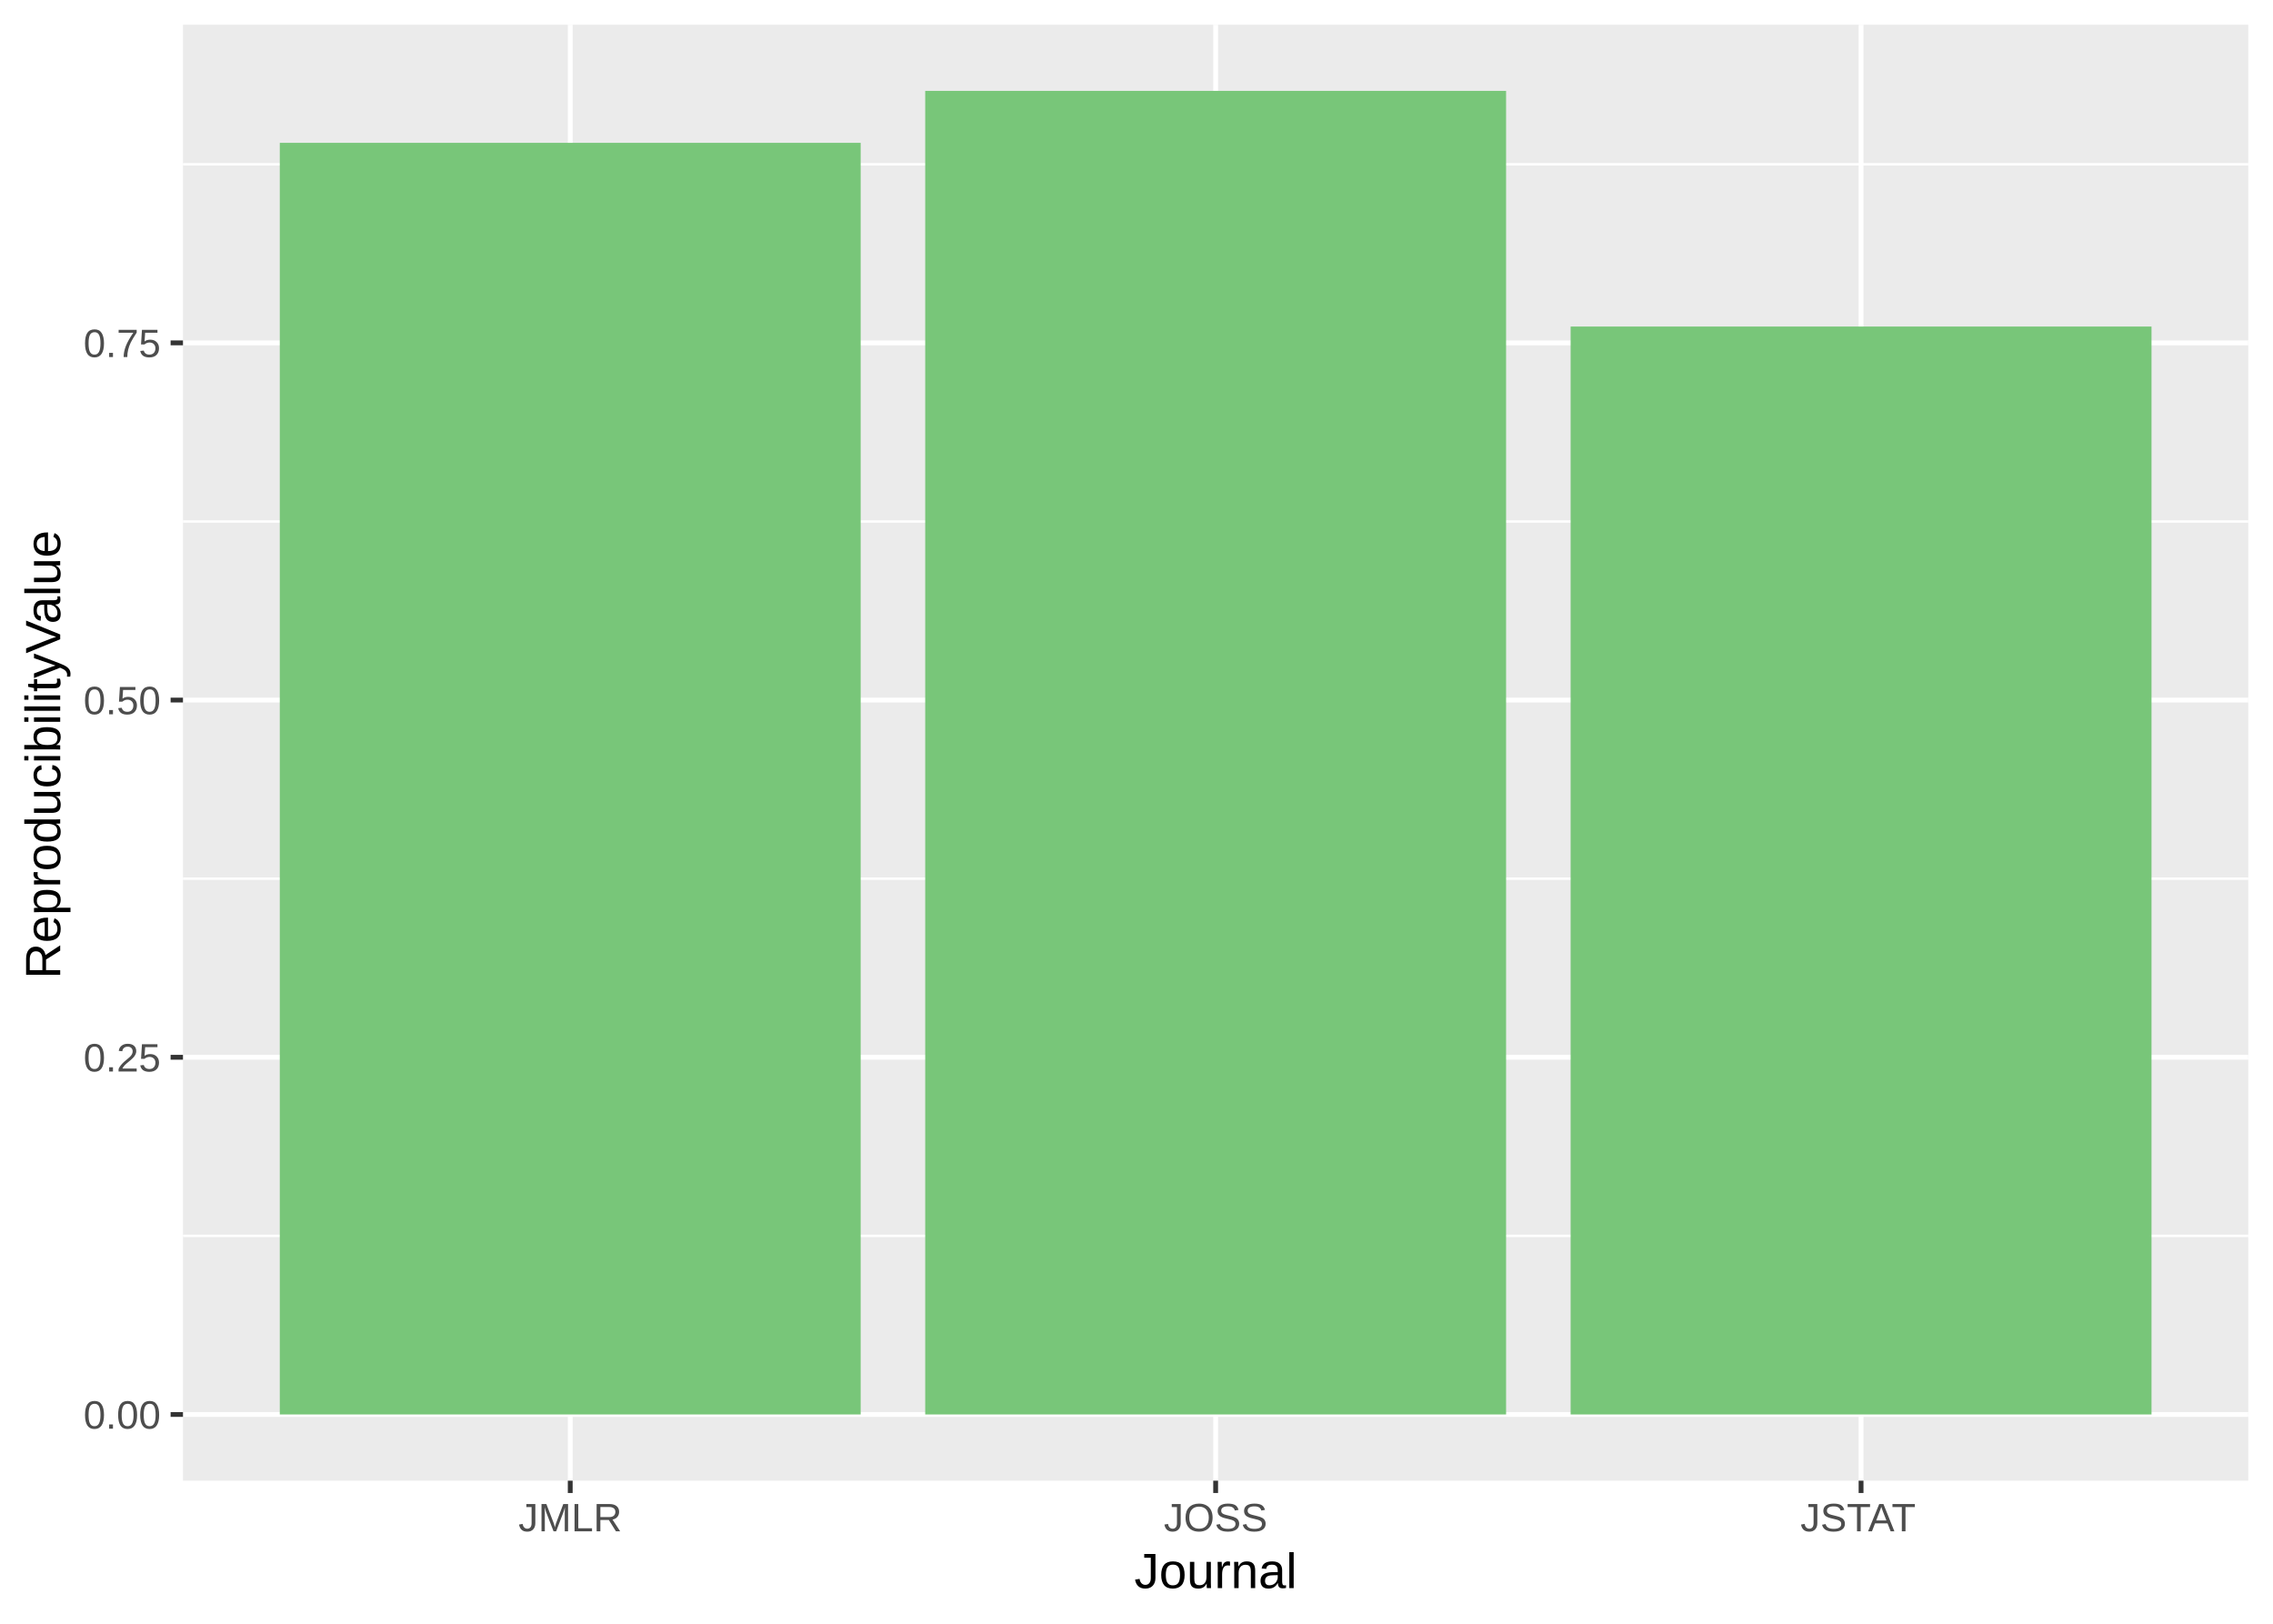
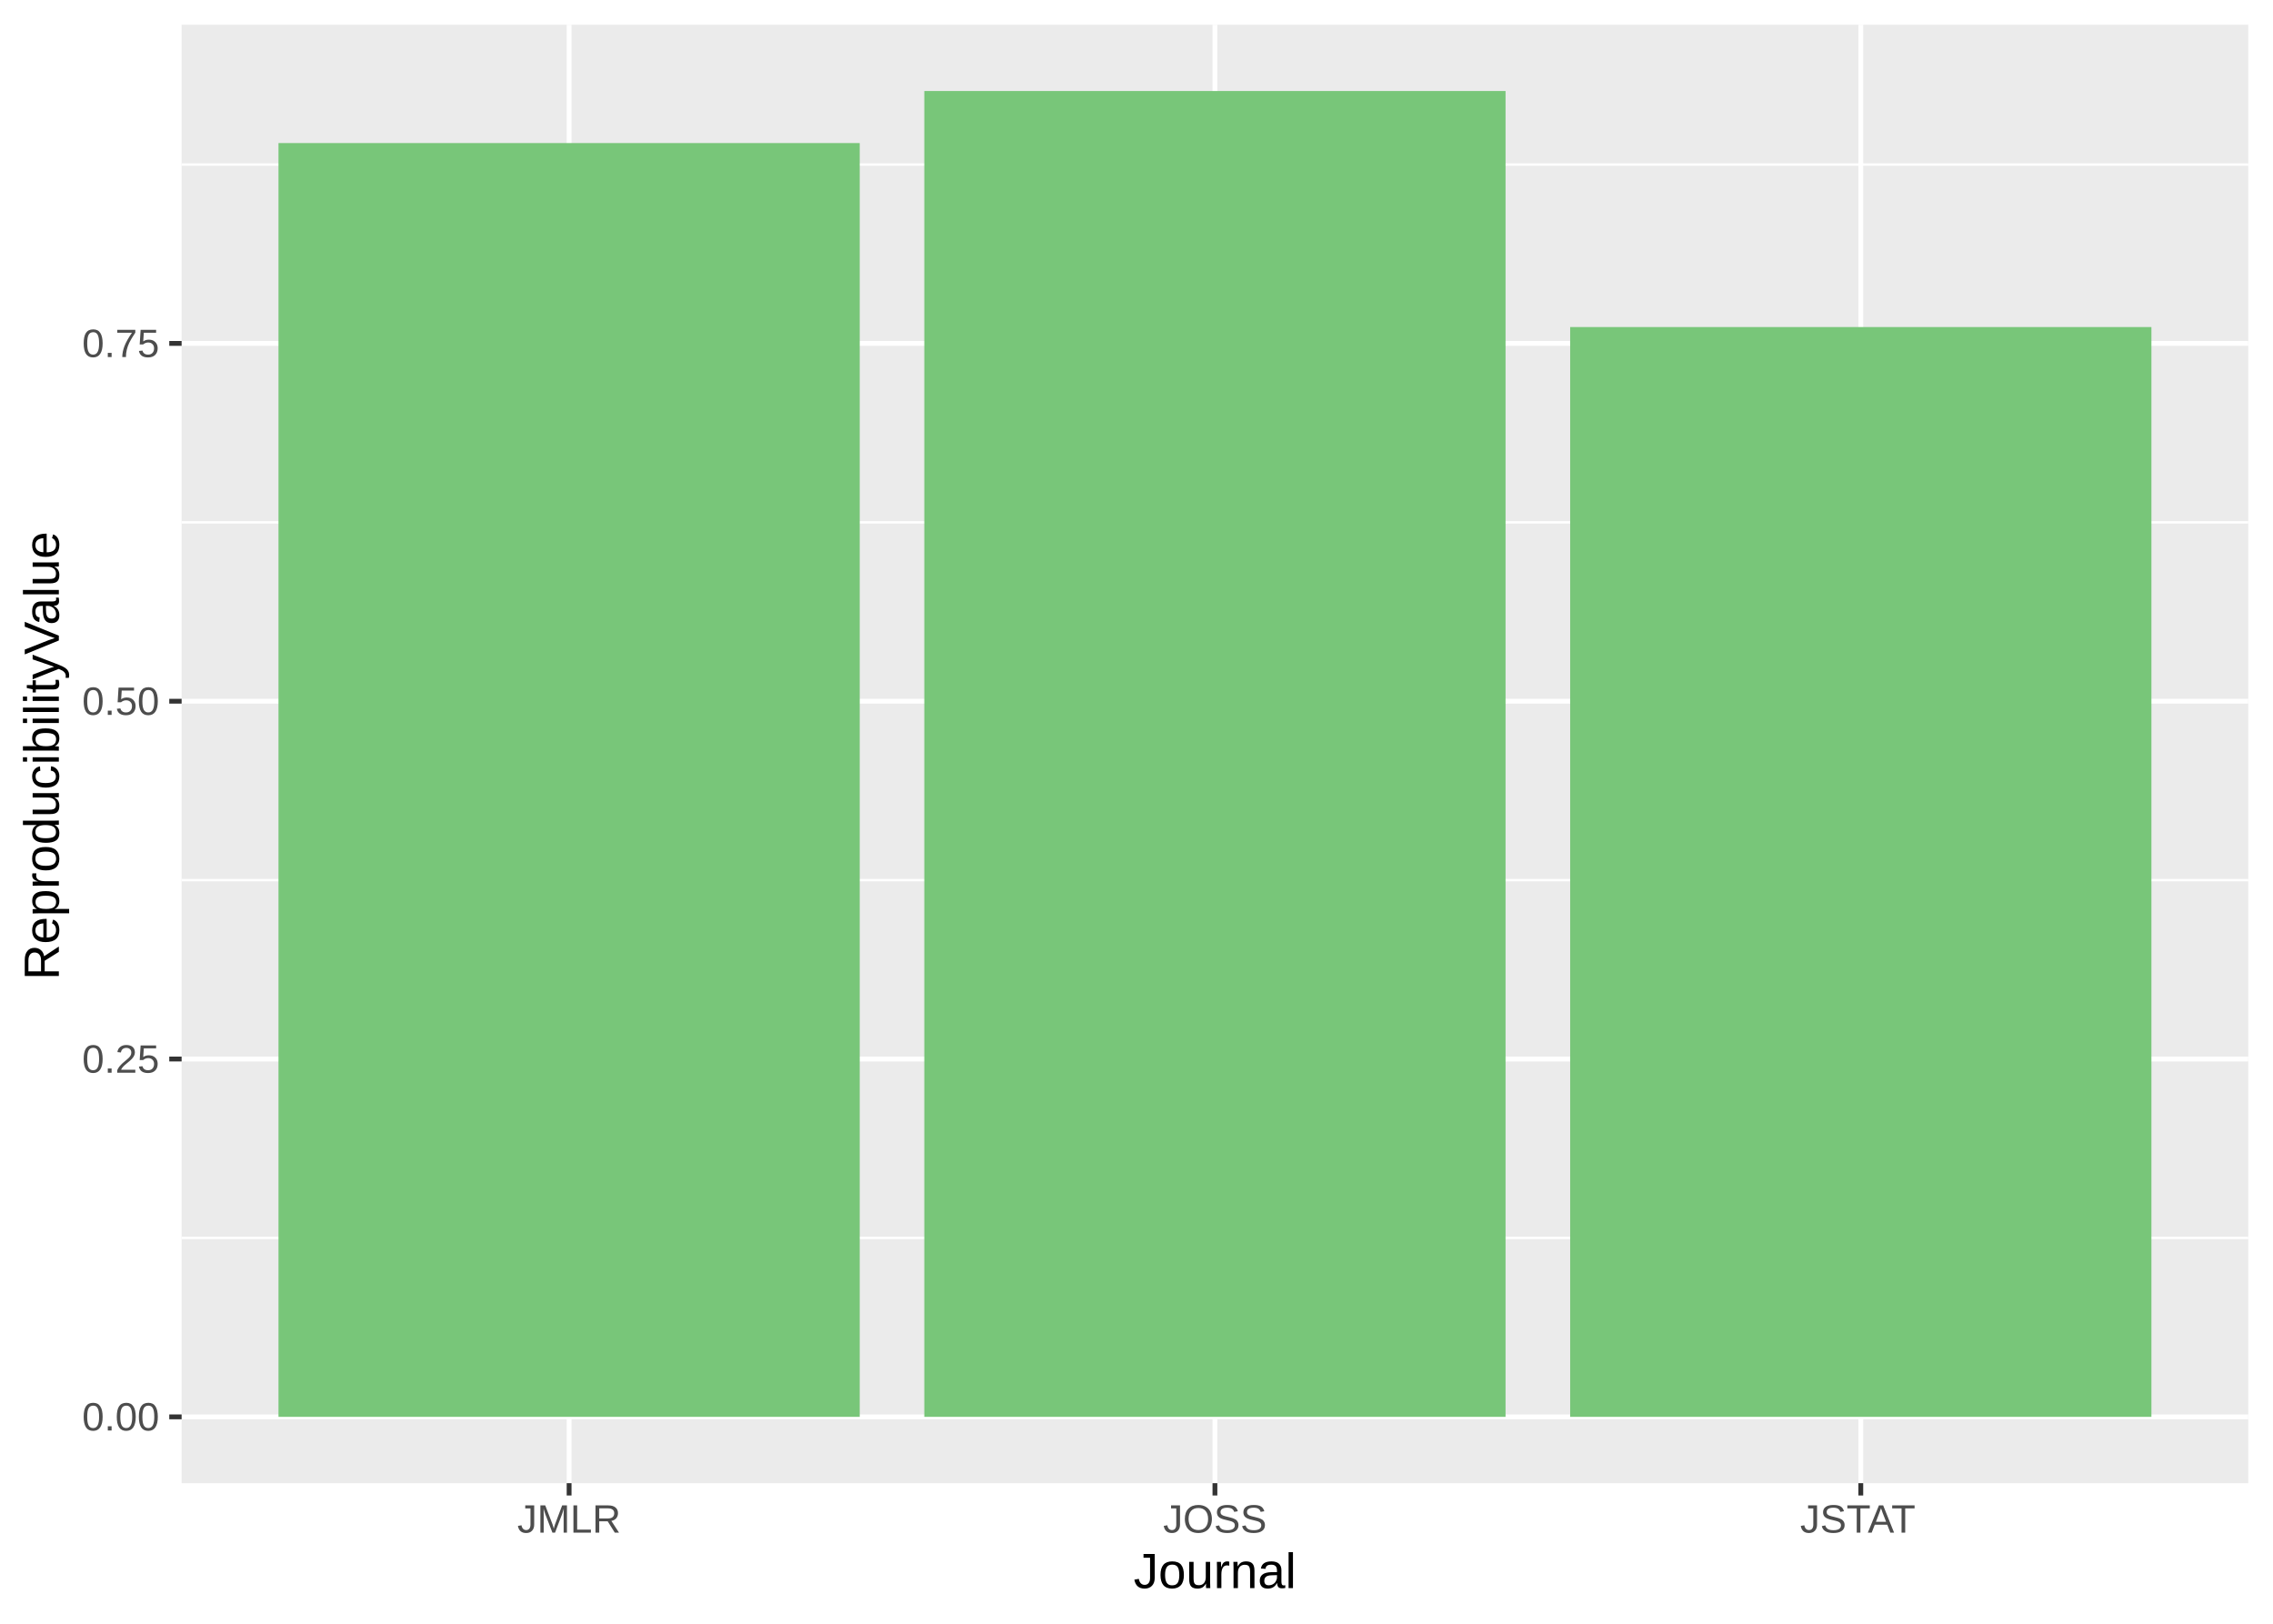
<svg xmlns="http://www.w3.org/2000/svg" viewBox="0 0 504.00 360.00">
  <defs>
    <style type="text/css">
    line, polyline, polygon, path, rect, circle {
      fill: none;
      stroke: #000000;
      stroke-linecap: round;
      stroke-linejoin: round;
      stroke-miterlimit: 10.00;
    }
  </style>
  </defs>
  <rect width="100%" height="100%" style="stroke: none; fill: #FFFFFF;" />
  <rect x="0.00" y="0.00" width="504.00" height="360.00" style="stroke-width: 1.07; stroke: #FFFFFF; fill: #FFFFFF;" />
  <defs>
-     <clipPath id="cpNDAuNTd8NDk4LjUyfDMyOC4yOHw1LjQ4">
-       <rect x="40.57" y="5.48" width="457.95" height="322.80" />
+     <clipPath id="cpNDAuMjd8NDk4LjUyfDMyOC44M3w1LjQ4">
+       <rect x="40.27" y="5.48" width="458.25" height="323.35" />
    </clipPath>
  </defs>
-   <rect x="40.57" y="5.48" width="457.95" height="322.80" style="stroke-width: 1.07; stroke: none; fill: #EBEBEB;" clip-path="url(#cpNDAuNTd8NDk4LjUyfDMyOC4yOHw1LjQ4)" />
-   <polyline points="40.57,274.01 498.52,274.01 " style="stroke-width: 0.53; stroke: #FFFFFF; stroke-linecap: butt;" clip-path="url(#cpNDAuNTd8NDk4LjUyfDMyOC4yOHw1LjQ4)" />
-   <polyline points="40.57,194.81 498.52,194.81 " style="stroke-width: 0.53; stroke: #FFFFFF; stroke-linecap: butt;" clip-path="url(#cpNDAuNTd8NDk4LjUyfDMyOC4yOHw1LjQ4)" />
-   <polyline points="40.57,115.62 498.52,115.62 " style="stroke-width: 0.53; stroke: #FFFFFF; stroke-linecap: butt;" clip-path="url(#cpNDAuNTd8NDk4LjUyfDMyOC4yOHw1LjQ4)" />
-   <polyline points="40.57,36.42 498.52,36.42 " style="stroke-width: 0.53; stroke: #FFFFFF; stroke-linecap: butt;" clip-path="url(#cpNDAuNTd8NDk4LjUyfDMyOC4yOHw1LjQ4)" />
-   <polyline points="40.57,313.60 498.52,313.60 " style="stroke-width: 1.07; stroke: #FFFFFF; stroke-linecap: butt;" clip-path="url(#cpNDAuNTd8NDk4LjUyfDMyOC4yOHw1LjQ4)" />
-   <polyline points="40.57,234.41 498.52,234.41 " style="stroke-width: 1.07; stroke: #FFFFFF; stroke-linecap: butt;" clip-path="url(#cpNDAuNTd8NDk4LjUyfDMyOC4yOHw1LjQ4)" />
-   <polyline points="40.57,155.21 498.52,155.21 " style="stroke-width: 1.07; stroke: #FFFFFF; stroke-linecap: butt;" clip-path="url(#cpNDAuNTd8NDk4LjUyfDMyOC4yOHw1LjQ4)" />
-   <polyline points="40.57,76.02 498.52,76.02 " style="stroke-width: 1.07; stroke: #FFFFFF; stroke-linecap: butt;" clip-path="url(#cpNDAuNTd8NDk4LjUyfDMyOC4yOHw1LjQ4)" />
-   <polyline points="126.44,328.28 126.44,5.48 " style="stroke-width: 1.07; stroke: #FFFFFF; stroke-linecap: butt;" clip-path="url(#cpNDAuNTd8NDk4LjUyfDMyOC4yOHw1LjQ4)" />
-   <polyline points="269.55,328.28 269.55,5.48 " style="stroke-width: 1.07; stroke: #FFFFFF; stroke-linecap: butt;" clip-path="url(#cpNDAuNTd8NDk4LjUyfDMyOC4yOHw1LjQ4)" />
-   <polyline points="412.66,328.28 412.66,5.48 " style="stroke-width: 1.07; stroke: #FFFFFF; stroke-linecap: butt;" clip-path="url(#cpNDAuNTd8NDk4LjUyfDMyOC4yOHw1LjQ4)" />
-   <rect x="62.04" y="31.67" width="128.80" height="281.93" style="stroke-width: 1.07; stroke: none; stroke-linecap: square; stroke-linejoin: miter; fill: #78C679;" clip-path="url(#cpNDAuNTd8NDk4LjUyfDMyOC4yOHw1LjQ4)" />
-   <rect x="205.15" y="20.15" width="128.80" height="293.45" style="stroke-width: 1.07; stroke: none; stroke-linecap: square; stroke-linejoin: miter; fill: #78C679;" clip-path="url(#cpNDAuNTd8NDk4LjUyfDMyOC4yOHw1LjQ4)" />
-   <rect x="348.26" y="72.40" width="128.80" height="241.20" style="stroke-width: 1.07; stroke: none; stroke-linecap: square; stroke-linejoin: miter; fill: #78C679;" clip-path="url(#cpNDAuNTd8NDk4LjUyfDMyOC4yOHw1LjQ4)" />
+   <rect x="40.27" y="5.48" width="458.25" height="323.35" style="stroke-width: 1.07; stroke: none; fill: #EBEBEB;" clip-path="url(#cpNDAuMjd8NDk4LjUyfDMyOC44M3w1LjQ4)" />
+   <polyline points="40.27,274.46 498.52,274.46 " style="stroke-width: 0.53; stroke: #FFFFFF; stroke-linecap: butt;" clip-path="url(#cpNDAuMjd8NDk4LjUyfDMyOC44M3w1LjQ4)" />
+   <polyline points="40.27,195.14 498.52,195.14 " style="stroke-width: 0.53; stroke: #FFFFFF; stroke-linecap: butt;" clip-path="url(#cpNDAuMjd8NDk4LjUyfDMyOC44M3w1LjQ4)" />
+   <polyline points="40.27,115.81 498.52,115.81 " style="stroke-width: 0.53; stroke: #FFFFFF; stroke-linecap: butt;" clip-path="url(#cpNDAuMjd8NDk4LjUyfDMyOC44M3w1LjQ4)" />
+   <polyline points="40.27,36.48 498.52,36.48 " style="stroke-width: 0.53; stroke: #FFFFFF; stroke-linecap: butt;" clip-path="url(#cpNDAuMjd8NDk4LjUyfDMyOC44M3w1LjQ4)" />
+   <polyline points="40.27,314.13 498.52,314.13 " style="stroke-width: 1.07; stroke: #FFFFFF; stroke-linecap: butt;" clip-path="url(#cpNDAuMjd8NDk4LjUyfDMyOC44M3w1LjQ4)" />
+   <polyline points="40.27,234.80 498.52,234.80 " style="stroke-width: 1.07; stroke: #FFFFFF; stroke-linecap: butt;" clip-path="url(#cpNDAuMjd8NDk4LjUyfDMyOC44M3w1LjQ4)" />
+   <polyline points="40.27,155.47 498.52,155.47 " style="stroke-width: 1.07; stroke: #FFFFFF; stroke-linecap: butt;" clip-path="url(#cpNDAuMjd8NDk4LjUyfDMyOC44M3w1LjQ4)" />
+   <polyline points="40.27,76.14 498.52,76.14 " style="stroke-width: 1.07; stroke: #FFFFFF; stroke-linecap: butt;" clip-path="url(#cpNDAuMjd8NDk4LjUyfDMyOC44M3w1LjQ4)" />
+   <polyline points="126.19,328.83 126.19,5.48 " style="stroke-width: 1.07; stroke: #FFFFFF; stroke-linecap: butt;" clip-path="url(#cpNDAuMjd8NDk4LjUyfDMyOC44M3w1LjQ4)" />
+   <polyline points="269.39,328.83 269.39,5.48 " style="stroke-width: 1.07; stroke: #FFFFFF; stroke-linecap: butt;" clip-path="url(#cpNDAuMjd8NDk4LjUyfDMyOC44M3w1LjQ4)" />
+   <polyline points="412.60,328.83 412.60,5.48 " style="stroke-width: 1.07; stroke: #FFFFFF; stroke-linecap: butt;" clip-path="url(#cpNDAuMjd8NDk4LjUyfDMyOC44M3w1LjQ4)" />
+   <rect x="61.75" y="31.72" width="128.88" height="282.41" style="stroke-width: 1.07; stroke: none; stroke-linecap: square; stroke-linejoin: miter; fill: #78C679;" clip-path="url(#cpNDAuMjd8NDk4LjUyfDMyOC44M3w1LjQ4)" />
+   <rect x="204.95" y="20.18" width="128.88" height="293.95" style="stroke-width: 1.07; stroke: none; stroke-linecap: square; stroke-linejoin: miter; fill: #78C679;" clip-path="url(#cpNDAuMjd8NDk4LjUyfDMyOC44M3w1LjQ4)" />
+   <rect x="348.16" y="72.51" width="128.88" height="241.62" style="stroke-width: 1.07; stroke: none; stroke-linecap: square; stroke-linejoin: miter; fill: #78C679;" clip-path="url(#cpNDAuMjd8NDk4LjUyfDMyOC44M3w1LjQ4)" />
  <defs>
    <clipPath id="cpMC4wMHw1MDQuMDB8MzYwLjAwfDAuMDA=">
      <rect x="0.00" y="0.00" width="504.00" height="360.00" />
    </clipPath>
  </defs>
  <g clip-path="url(#cpMC4wMHw1MDQuMDB8MzYwLjAwfDAuMDA=)">
-     <text x="18.51" y="316.75" style="font-size: 8.80px; fill: #4D4D4D; font-family: Arial;" textLength="17.13px" lengthAdjust="spacingAndGlyphs">0.00</text>
+     <text x="18.21" y="317.16" style="font-size: 8.80px; fill: #4D4D4D; font-family: Liberation Sans;" textLength="17.13px" lengthAdjust="spacingAndGlyphs">0.00</text>
  </g>
  <g clip-path="url(#cpMC4wMHw1MDQuMDB8MzYwLjAwfDAuMDA=)">
-     <text x="18.51" y="237.56" style="font-size: 8.80px; fill: #4D4D4D; font-family: Arial;" textLength="17.13px" lengthAdjust="spacingAndGlyphs">0.25</text>
+     <text x="18.21" y="237.83" style="font-size: 8.80px; fill: #4D4D4D; font-family: Liberation Sans;" textLength="17.13px" lengthAdjust="spacingAndGlyphs">0.25</text>
  </g>
  <g clip-path="url(#cpMC4wMHw1MDQuMDB8MzYwLjAwfDAuMDA=)">
-     <text x="18.51" y="158.36" style="font-size: 8.80px; fill: #4D4D4D; font-family: Arial;" textLength="17.13px" lengthAdjust="spacingAndGlyphs">0.50</text>
+     <text x="18.21" y="158.50" style="font-size: 8.80px; fill: #4D4D4D; font-family: Liberation Sans;" textLength="17.13px" lengthAdjust="spacingAndGlyphs">0.50</text>
  </g>
  <g clip-path="url(#cpMC4wMHw1MDQuMDB8MzYwLjAwfDAuMDA=)">
-     <text x="18.51" y="79.17" style="font-size: 8.80px; fill: #4D4D4D; font-family: Arial;" textLength="17.13px" lengthAdjust="spacingAndGlyphs">0.75</text>
+     <text x="18.21" y="79.17" style="font-size: 8.80px; fill: #4D4D4D; font-family: Liberation Sans;" textLength="17.13px" lengthAdjust="spacingAndGlyphs">0.75</text>
  </g>
-   <polyline points="37.83,313.60 40.57,313.60 " style="stroke-width: 1.07; stroke: #333333; stroke-linecap: butt;" clip-path="url(#cpMC4wMHw1MDQuMDB8MzYwLjAwfDAuMDA=)" />
-   <polyline points="37.83,234.41 40.57,234.41 " style="stroke-width: 1.07; stroke: #333333; stroke-linecap: butt;" clip-path="url(#cpMC4wMHw1MDQuMDB8MzYwLjAwfDAuMDA=)" />
-   <polyline points="37.83,155.21 40.57,155.21 " style="stroke-width: 1.07; stroke: #333333; stroke-linecap: butt;" clip-path="url(#cpMC4wMHw1MDQuMDB8MzYwLjAwfDAuMDA=)" />
-   <polyline points="37.83,76.02 40.57,76.02 " style="stroke-width: 1.07; stroke: #333333; stroke-linecap: butt;" clip-path="url(#cpMC4wMHw1MDQuMDB8MzYwLjAwfDAuMDA=)" />
-   <polyline points="126.44,331.02 126.44,328.28 " style="stroke-width: 1.07; stroke: #333333; stroke-linecap: butt;" clip-path="url(#cpMC4wMHw1MDQuMDB8MzYwLjAwfDAuMDA=)" />
-   <polyline points="269.55,331.02 269.55,328.28 " style="stroke-width: 1.07; stroke: #333333; stroke-linecap: butt;" clip-path="url(#cpMC4wMHw1MDQuMDB8MzYwLjAwfDAuMDA=)" />
-   <polyline points="412.66,331.02 412.66,328.28 " style="stroke-width: 1.07; stroke: #333333; stroke-linecap: butt;" clip-path="url(#cpMC4wMHw1MDQuMDB8MzYwLjAwfDAuMDA=)" />
+   <polyline points="37.53,314.13 40.27,314.13 " style="stroke-width: 1.07; stroke: #333333; stroke-linecap: butt;" clip-path="url(#cpMC4wMHw1MDQuMDB8MzYwLjAwfDAuMDA=)" />
+   <polyline points="37.53,234.80 40.27,234.80 " style="stroke-width: 1.07; stroke: #333333; stroke-linecap: butt;" clip-path="url(#cpMC4wMHw1MDQuMDB8MzYwLjAwfDAuMDA=)" />
+   <polyline points="37.53,155.47 40.27,155.47 " style="stroke-width: 1.07; stroke: #333333; stroke-linecap: butt;" clip-path="url(#cpMC4wMHw1MDQuMDB8MzYwLjAwfDAuMDA=)" />
+   <polyline points="37.53,76.14 40.27,76.14 " style="stroke-width: 1.07; stroke: #333333; stroke-linecap: butt;" clip-path="url(#cpMC4wMHw1MDQuMDB8MzYwLjAwfDAuMDA=)" />
+   <polyline points="126.19,331.57 126.19,328.83 " style="stroke-width: 1.07; stroke: #333333; stroke-linecap: butt;" clip-path="url(#cpMC4wMHw1MDQuMDB8MzYwLjAwfDAuMDA=)" />
+   <polyline points="269.39,331.57 269.39,328.83 " style="stroke-width: 1.07; stroke: #333333; stroke-linecap: butt;" clip-path="url(#cpMC4wMHw1MDQuMDB8MzYwLjAwfDAuMDA=)" />
+   <polyline points="412.60,331.57 412.60,328.83 " style="stroke-width: 1.07; stroke: #333333; stroke-linecap: butt;" clip-path="url(#cpMC4wMHw1MDQuMDB8MzYwLjAwfDAuMDA=)" />
  <g clip-path="url(#cpMC4wMHw1MDQuMDB8MzYwLjAwfDAuMDA=)">
-     <text x="114.95" y="339.51" style="font-size: 8.80px; fill: #4D4D4D; font-family: Arial;" textLength="22.98px" lengthAdjust="spacingAndGlyphs">JMLR</text>
+     <text x="114.70" y="339.81" style="font-size: 8.80px; fill: #4D4D4D; font-family: Liberation Sans;" textLength="22.98px" lengthAdjust="spacingAndGlyphs">JMLR</text>
  </g>
  <g clip-path="url(#cpMC4wMHw1MDQuMDB8MzYwLjAwfDAuMDA=)">
-     <text x="258.05" y="339.51" style="font-size: 8.80px; fill: #4D4D4D; font-family: Arial;" textLength="22.98px" lengthAdjust="spacingAndGlyphs">JOSS</text>
+     <text x="257.90" y="339.81" style="font-size: 8.80px; fill: #4D4D4D; font-family: Liberation Sans;" textLength="22.98px" lengthAdjust="spacingAndGlyphs">JOSS</text>
  </g>
  <g clip-path="url(#cpMC4wMHw1MDQuMDB8MzYwLjAwfDAuMDA=)">
-     <text x="399.21" y="339.51" style="font-size: 8.80px; fill: #4D4D4D; font-family: Arial;" textLength="26.89px" lengthAdjust="spacingAndGlyphs">JSTAT</text>
+     <text x="399.15" y="339.81" style="font-size: 8.80px; fill: #4D4D4D; font-family: Liberation Sans;" textLength="26.89px" lengthAdjust="spacingAndGlyphs">JSTAT</text>
  </g>
  <g clip-path="url(#cpMC4wMHw1MDQuMDB8MzYwLjAwfDAuMDA=)">
-     <text x="251.51" y="352.10" style="font-size: 11.00px; font-family: Arial;" textLength="36.08px" lengthAdjust="spacingAndGlyphs">Journal</text>
+     <text x="251.35" y="352.10" style="font-size: 11.00px; font-family: Liberation Sans;" textLength="36.08px" lengthAdjust="spacingAndGlyphs">Journal</text>
  </g>
  <g clip-path="url(#cpMC4wMHw1MDQuMDB8MzYwLjAwfDAuMDA=)">
-     <text transform="translate(13.35,217.02) rotate(-90)" style="font-size: 11.00px; font-family: Arial;" textLength="100.28px" lengthAdjust="spacingAndGlyphs">ReproducibilityValue</text>
+     <text transform="translate(13.05,217.29) rotate(-90)" style="font-size: 11.00px; font-family: Liberation Sans;" textLength="100.28px" lengthAdjust="spacingAndGlyphs">ReproducibilityValue</text>
  </g>
</svg>
